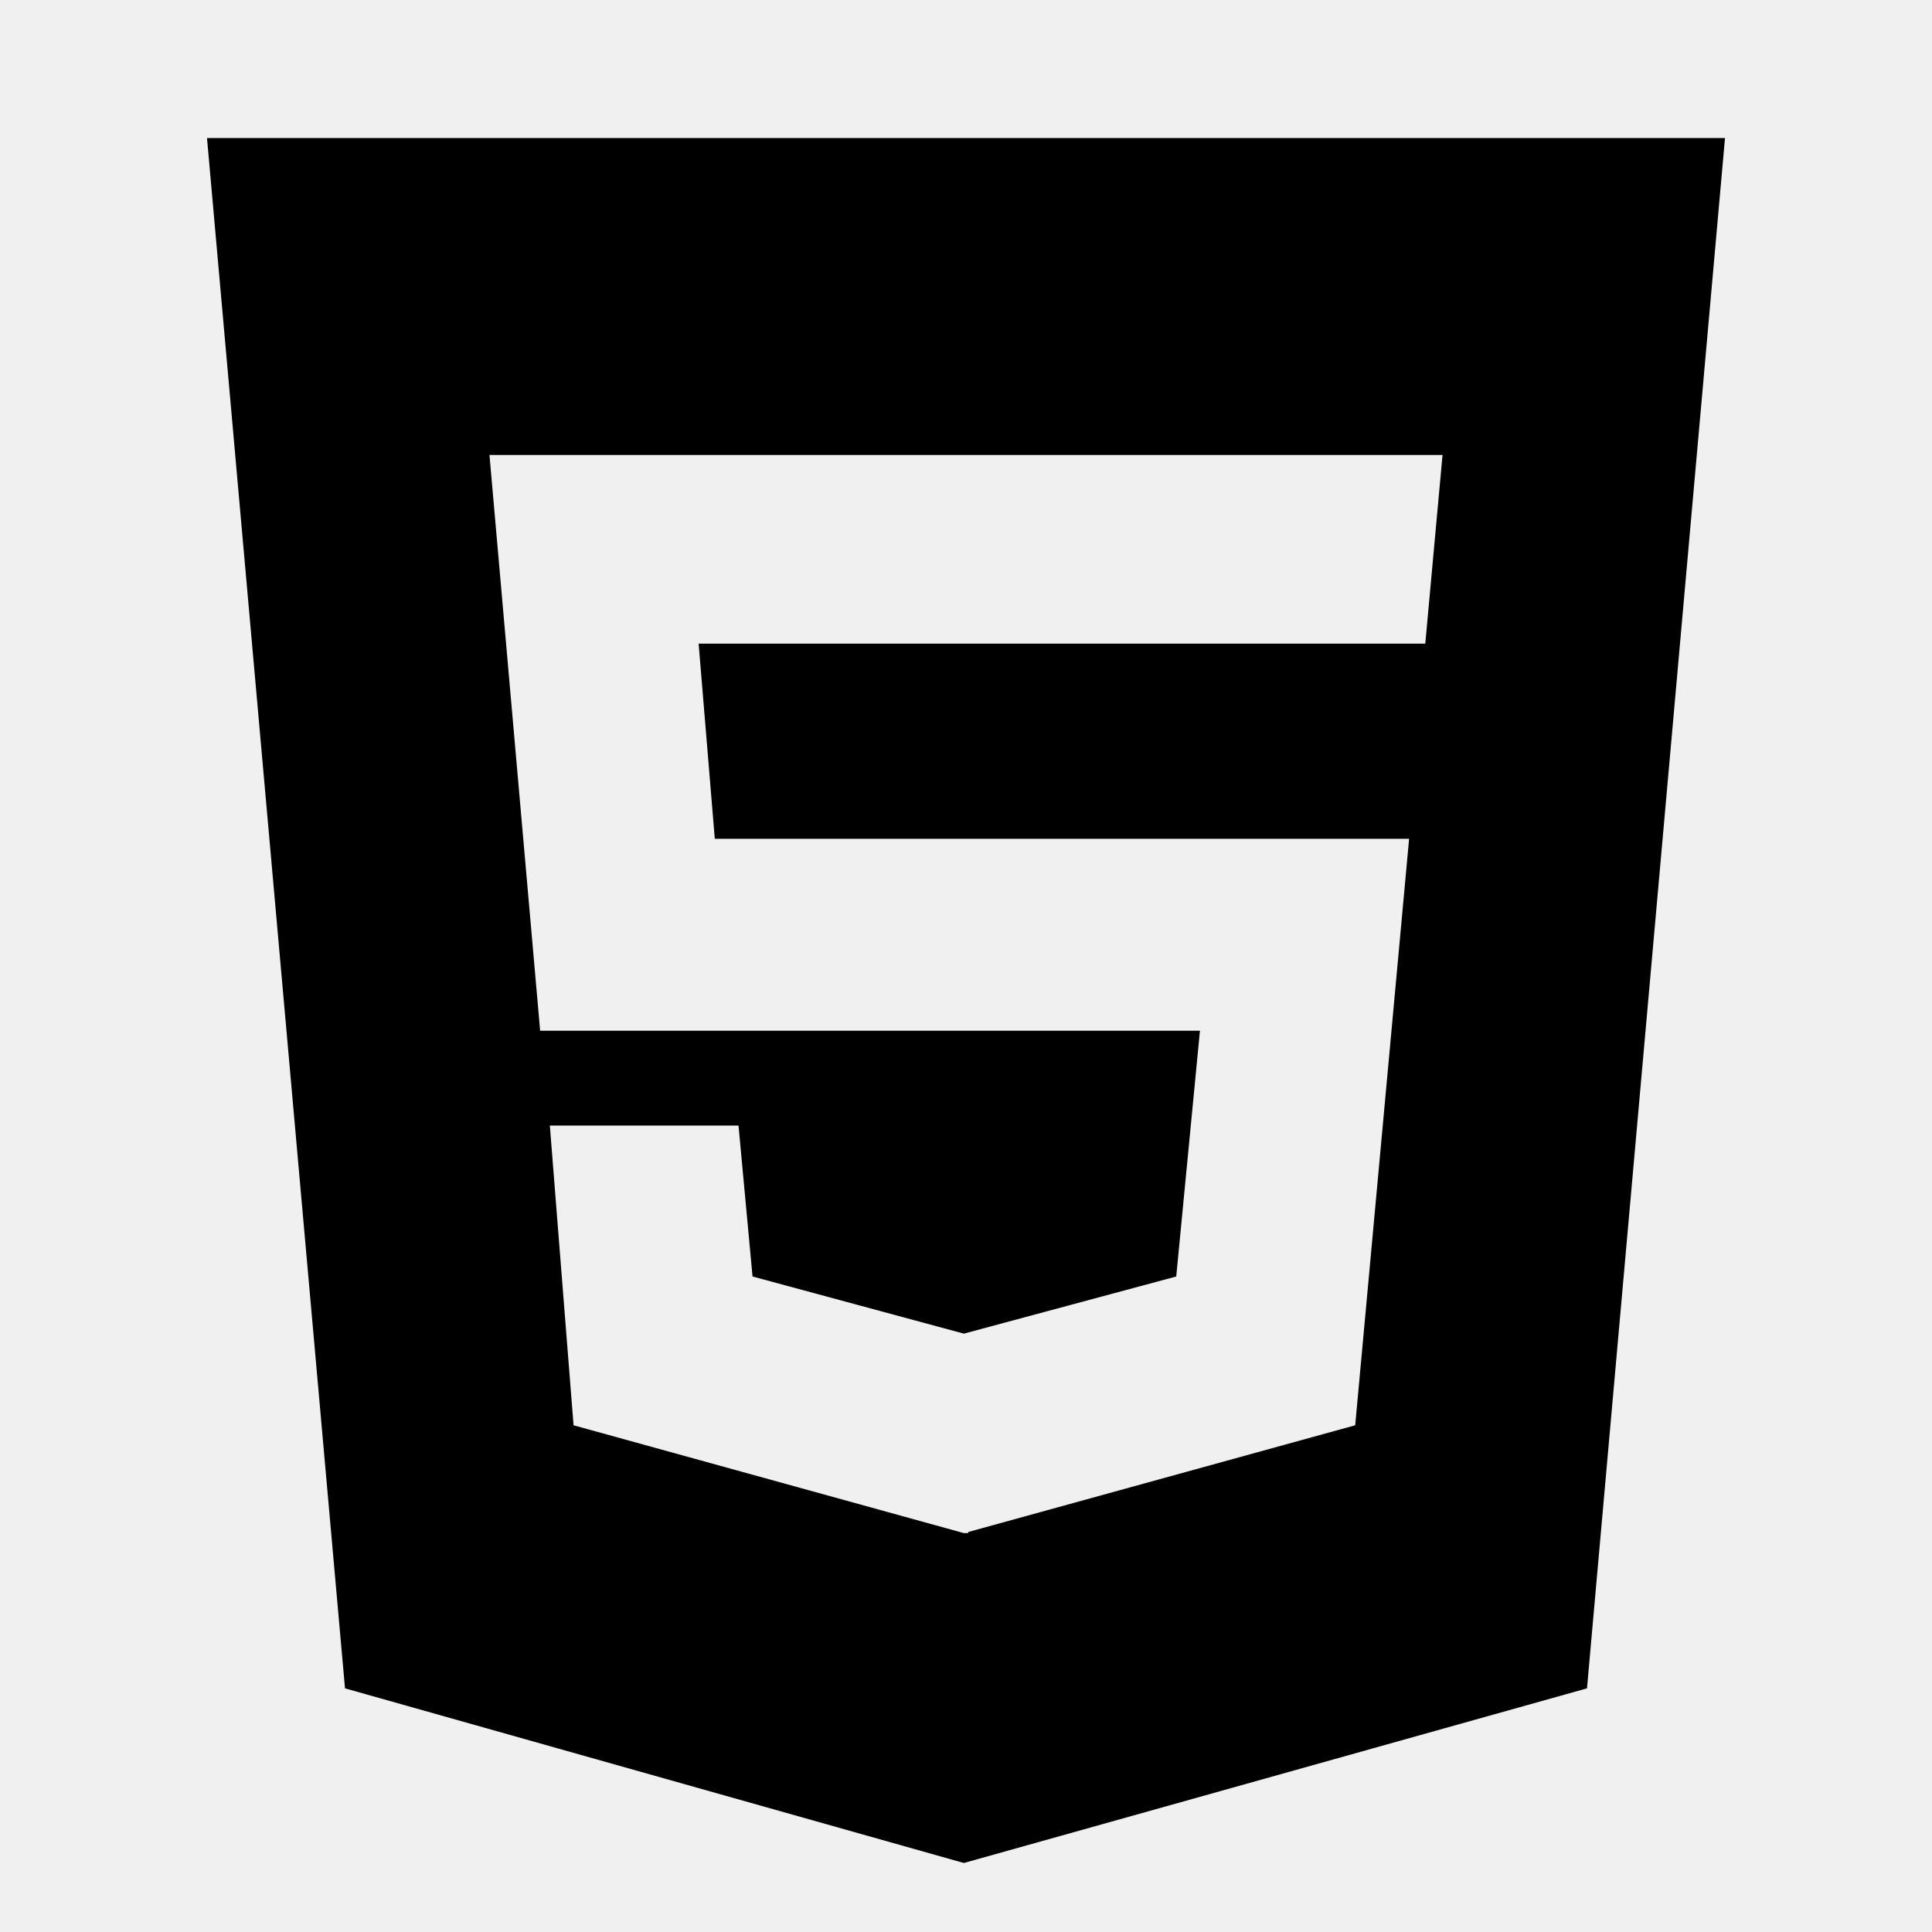
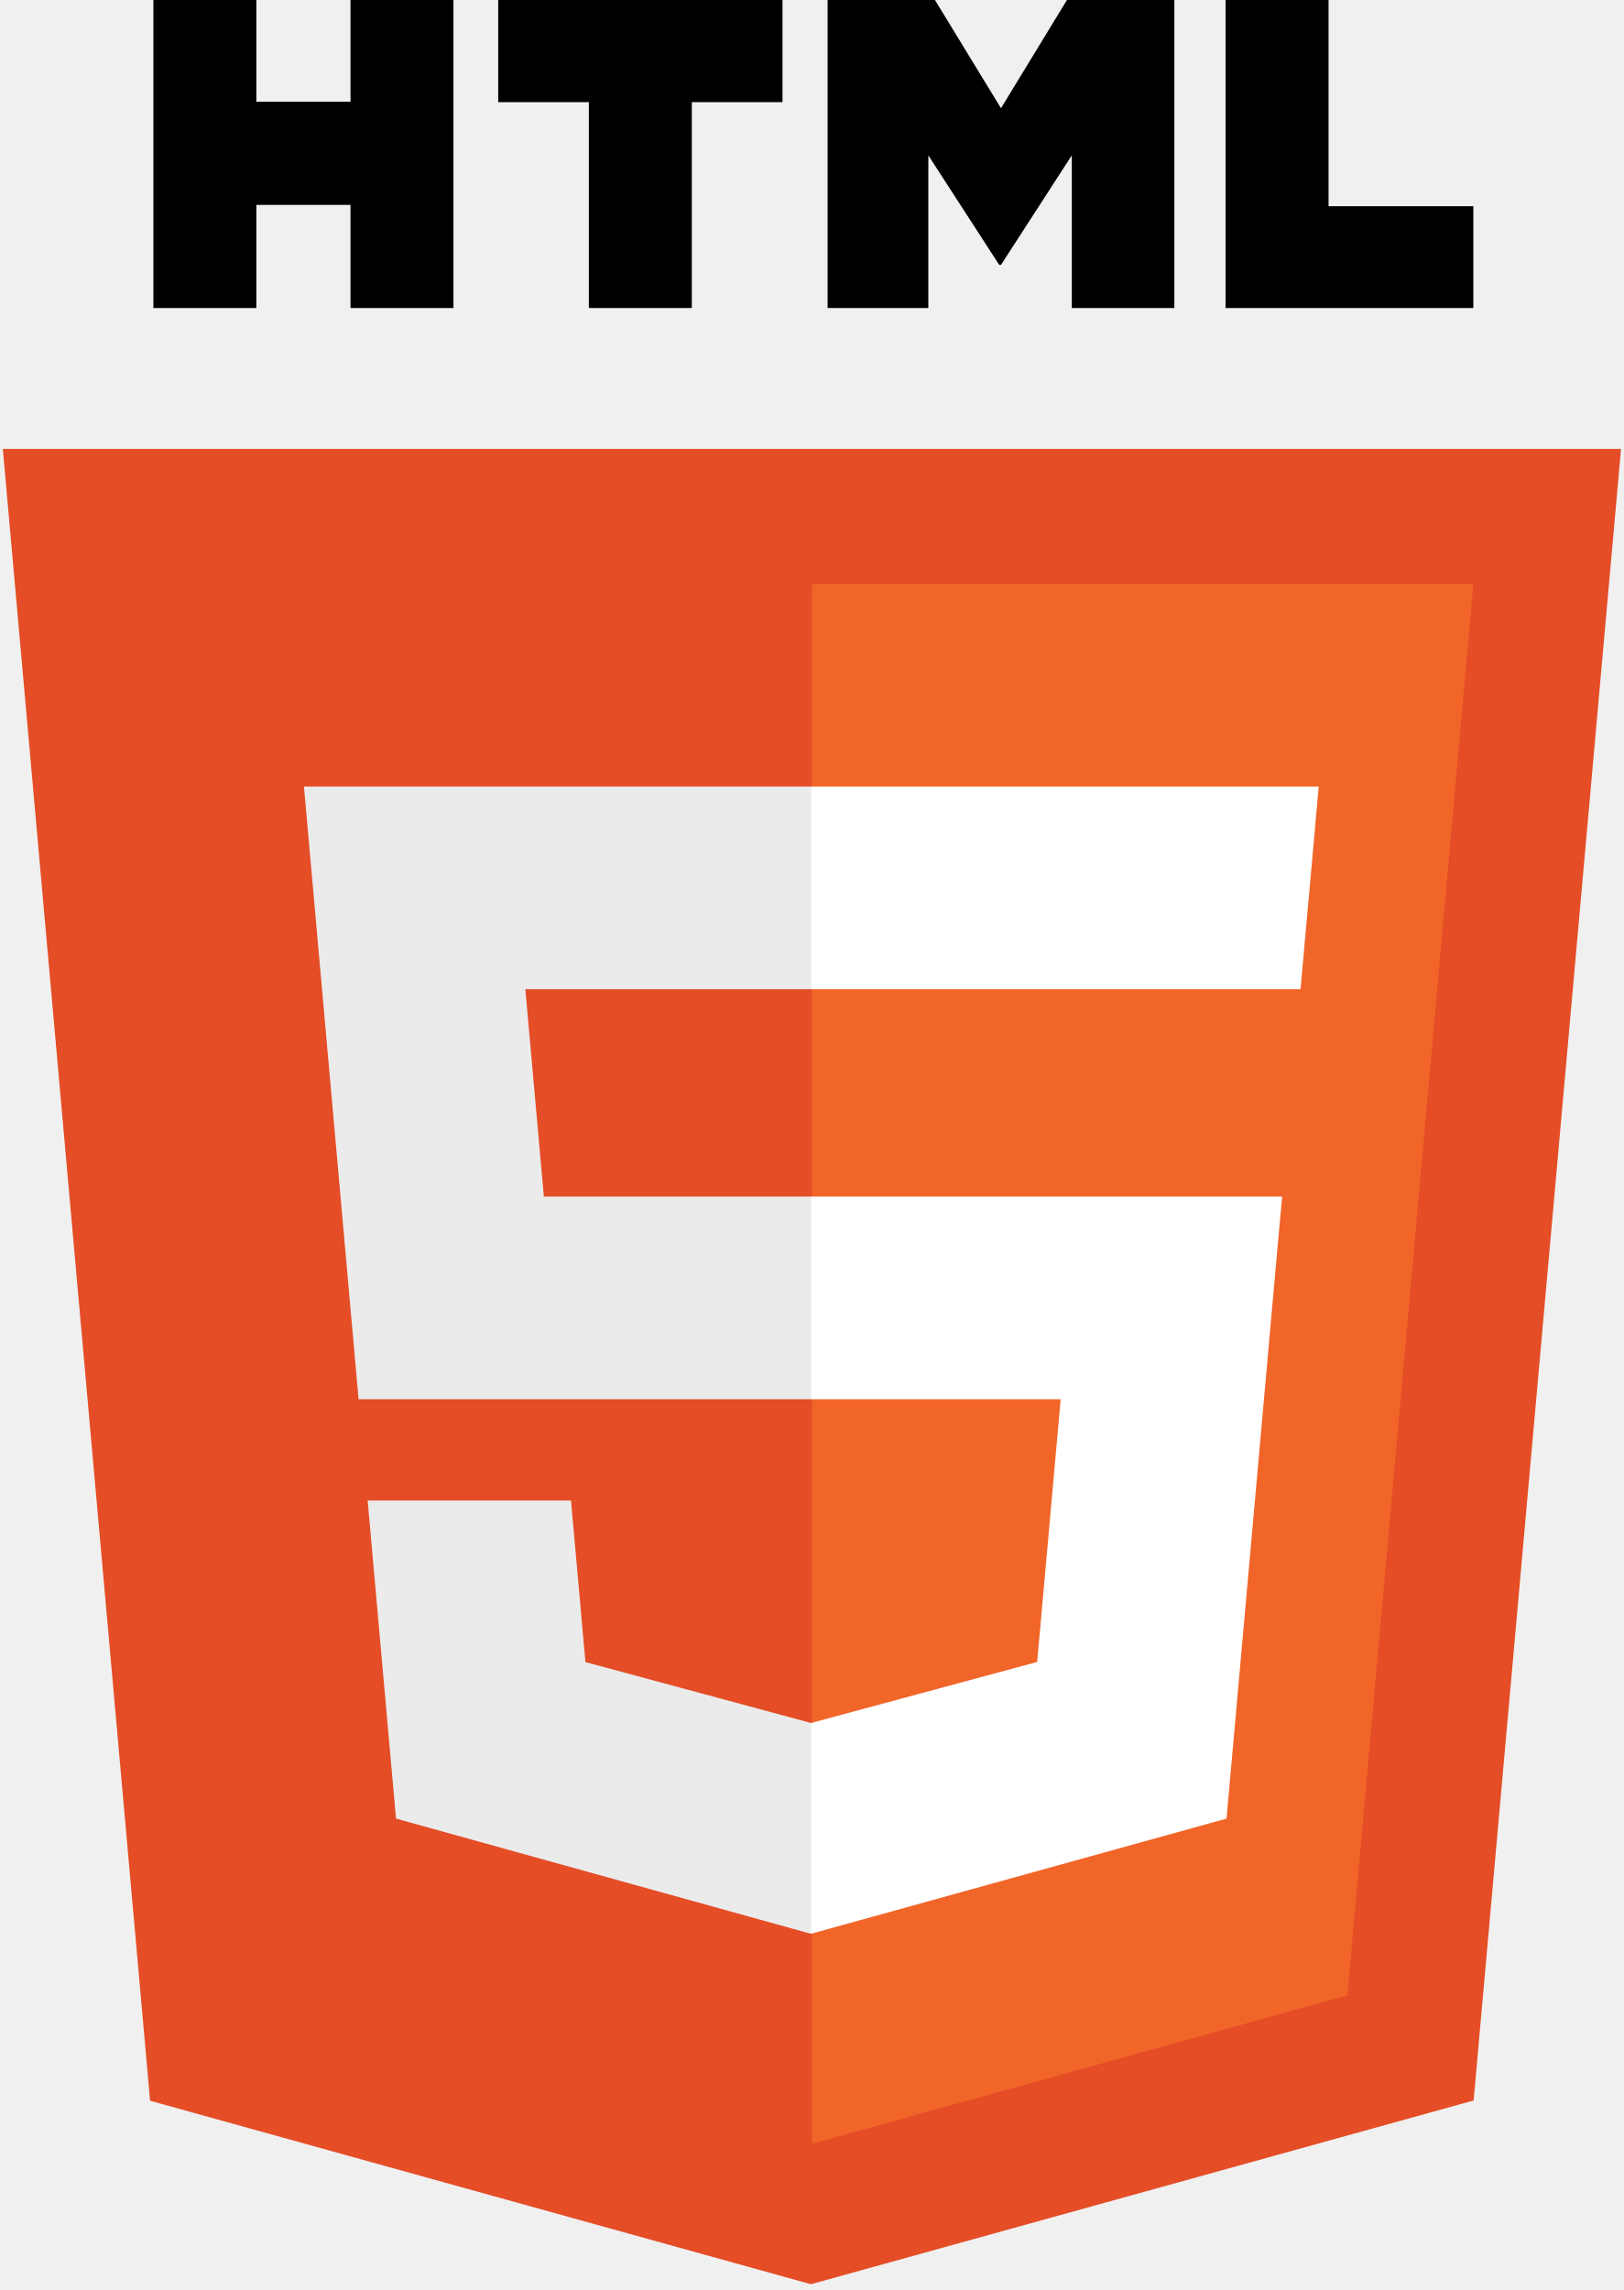
- <svg xmlns="http://www.w3.org/2000/svg" width="1792" height="1792" viewBox="0 0 1792 1792">
-   <path d="M1322 597l16-175h-884l47 534h612l-22 228-197 53-196-53-13-140h-175l22 278 362 100h4v-1l359-99 50-544h-644l-15-181h674zm-1130-469h1408l-128 1438-578 162-574-162z" />
+ <svg xmlns="http://www.w3.org/2000/svg" width="256px" height="361px" viewBox="0 0 256 361" version="1.1" preserveAspectRatio="xMidYMid">
+   <g>
+     <path d="M255.555,70.766 L232.314,331.125 L127.844,360.088 L23.662,331.166 L0.445,70.766 L255.555,70.766 L255.555,70.766 Z" fill="#E44D26" />
+     <path d="M128,337.95 L212.417,314.547 L232.278,92.057 L128,92.057 L128,337.95 L128,337.95 Z" fill="#F16529" />
+     <path d="M82.82,155.932 L128,155.932 L128,123.995 L47.917,123.995 L48.681,132.563 L56.531,220.573 L128,220.573 L128,188.636 L85.739,188.636 L82.82,155.932 L82.82,155.932 Z" fill="#EBEBEB" />
+     <path d="M90.018,236.542 L57.958,236.542 L62.432,286.688 L127.853,304.849 L128,304.808 L128,271.58 L127.86,271.617 L92.292,262.013 L90.018,236.542 L90.018,236.542 Z" fill="#EBEBEB" />
+     <path d="M24.181,0 L40.411,0 L40.411,16.035 L55.257,16.035 L55.257,0 L71.488,0 L71.488,48.558 L55.258,48.558 L55.258,32.298 L40.411,32.298 L40.411,48.558 L24.181,48.558 L24.181,0 L24.181,0 L24.181,0 Z" fill="#000000" />
+     <path d="M92.831,16.103 L78.543,16.103 L78.543,0 L123.357,0 L123.357,16.103 L109.062,16.103 L109.062,48.558 L92.832,48.558 L92.832,16.103 L92.831,16.103 L92.831,16.103 Z" fill="#000000" />
+     <path d="M130.469,0 L147.393,0 L157.803,17.062 L168.203,0 L185.132,0 L185.132,48.558 L168.969,48.558 L168.969,24.49 L157.803,41.755 L157.524,41.755 L146.35,24.49 L146.35,48.558 L130.469,48.558 L130.469,0 L130.469,0 Z" fill="#000000" />
+     <path d="M193.21,0 L209.445,0 L209.445,32.508 L232.269,32.508 L232.269,48.558 L193.21,48.558 L193.21,0 L193.21,0 Z" fill="#000000" />
+     <path d="M127.89,220.573 L167.217,220.573 L163.509,261.993 L127.89,271.607 L127.89,304.833 L193.362,286.688 L193.843,281.292 L201.348,197.212 L202.127,188.636 L127.89,188.636 L127.89,220.573 L127.89,220.573 Z" fill="#FFFFFF" />
+     <path d="M127.89,155.854 L127.89,155.932 L205.033,155.932 L205.673,148.754 L207.129,132.563 L207.892,123.995 L127.89,123.995 L127.89,155.854 L127.89,155.854 Z" fill="#FFFFFF" />
+   </g>
</svg>
